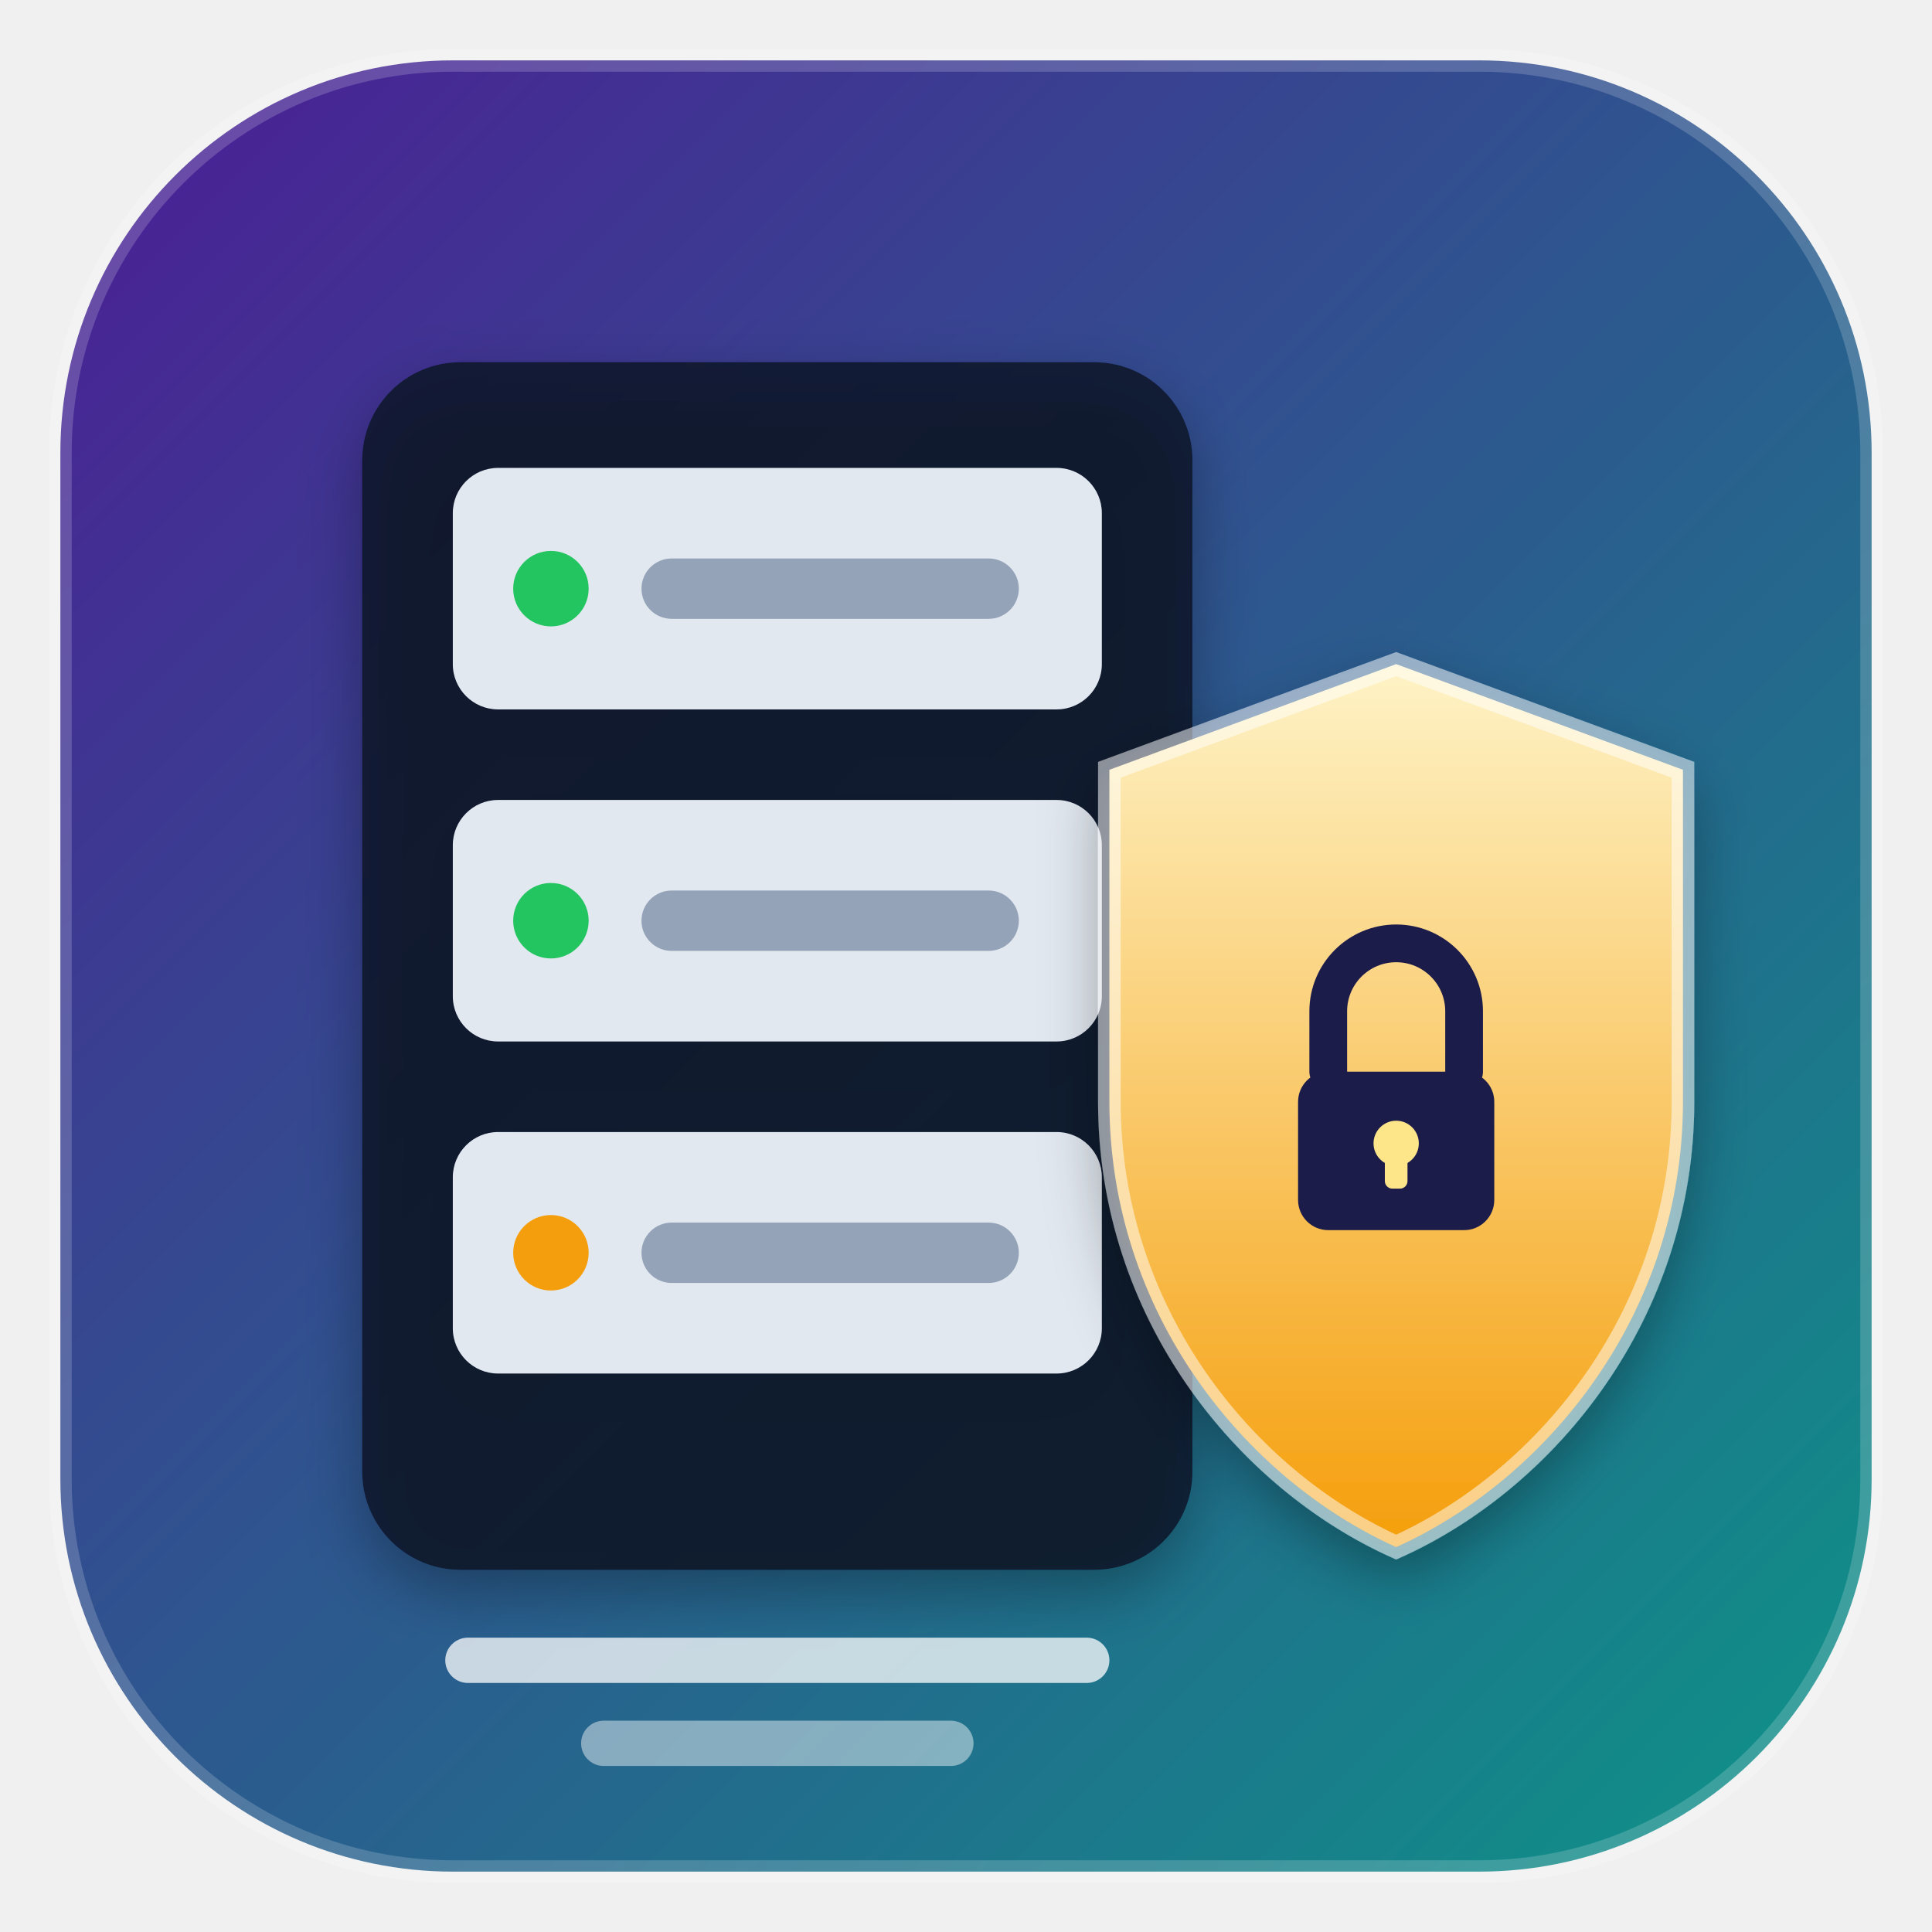
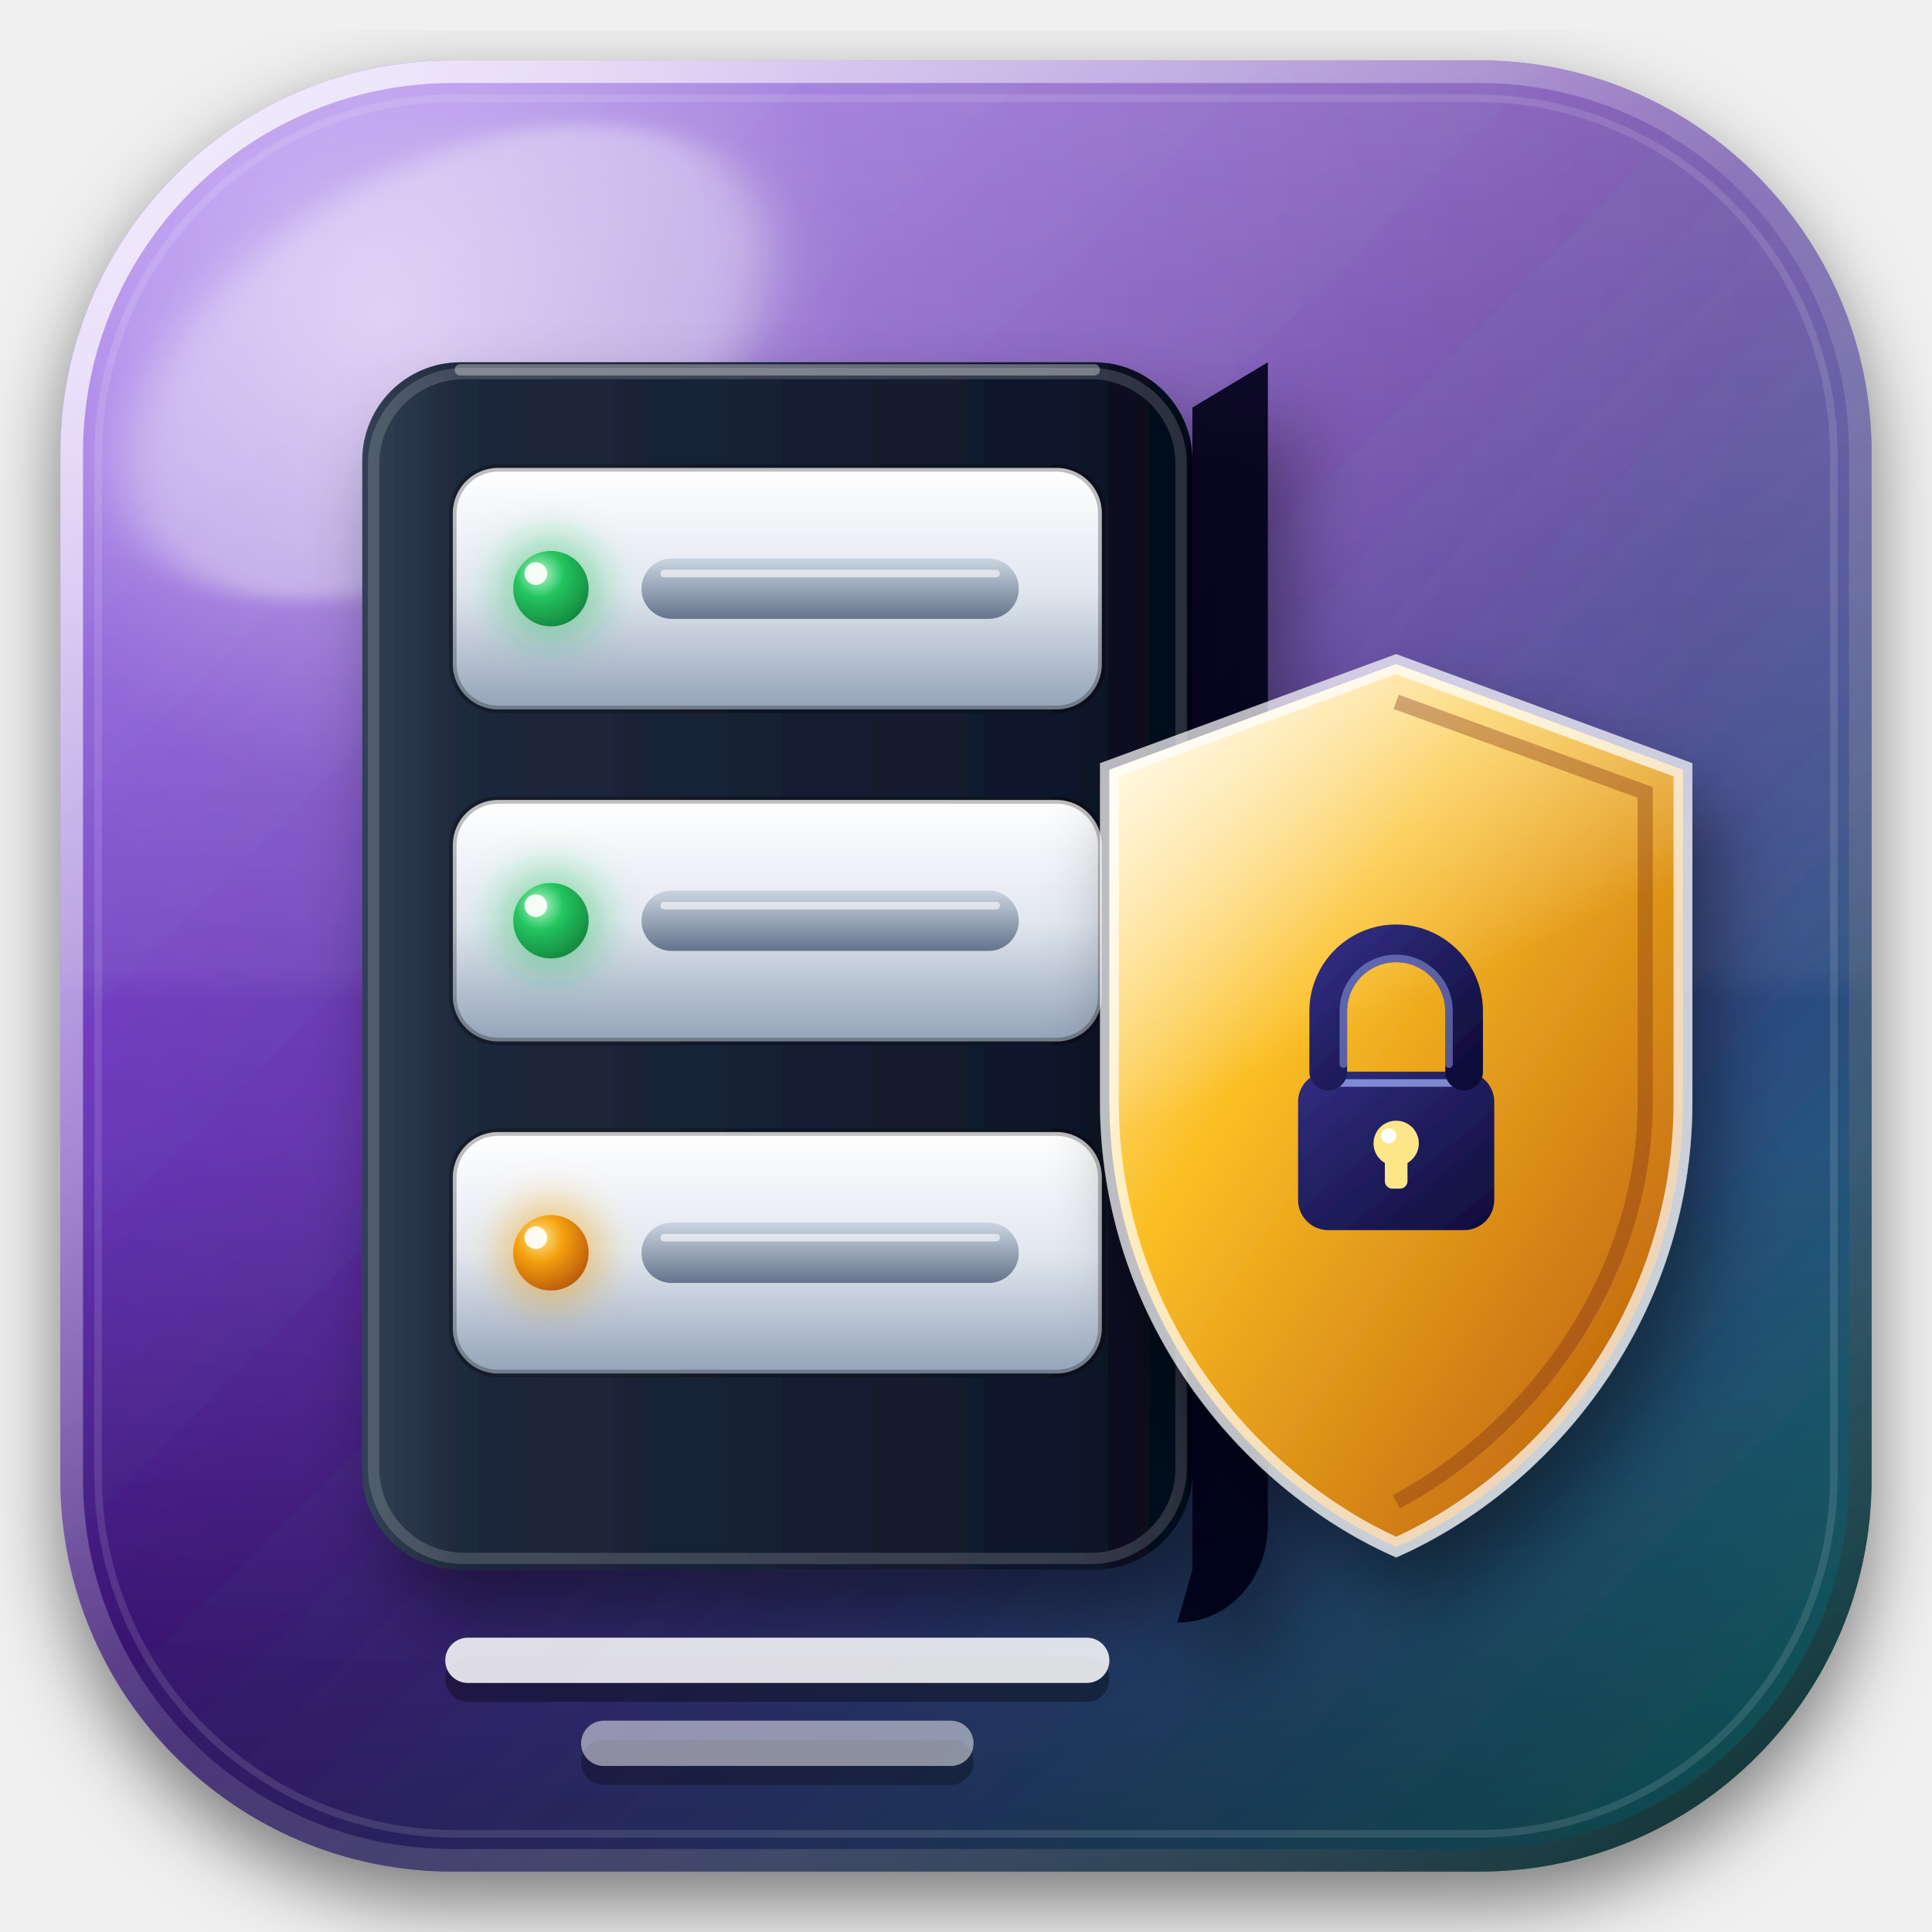
<svg xmlns="http://www.w3.org/2000/svg" viewBox="0 0 512 512" width="512" height="512">
  <defs>
    <linearGradient id="bg" x1="0" y1="0" x2="1" y2="1">
-       <stop offset="0" stop-color="#4c1d95" />
-       <stop offset="1" stop-color="#0d9488" />
+       <stop offset="0" stop-color="#7c3aed" />
+       <stop offset="0.45" stop-color="#4c1d95" />
+       <stop offset="1" stop-color="#0f766e" />
    </linearGradient>
-     <linearGradient id="shield" x1="0" y1="0" x2="0" y2="1">
-       <stop offset="0" stop-color="#fef3c7" />
-       <stop offset="1" stop-color="#f59e0b" />
+     <radialGradient id="light" cx="0.18" cy="0.14" r="0.75">
+       <stop offset="0" stop-color="#ffffff" stop-opacity="0.55" />
+       <stop offset="0.35" stop-color="#ffffff" stop-opacity="0.16" />
+       <stop offset="1" stop-color="#ffffff" stop-opacity="0" />
+     </radialGradient>
+     <linearGradient id="gloss" x1="0" y1="0" x2="0" y2="1">
+       <stop offset="0" stop-color="#ffffff" stop-opacity="0.32" />
+       <stop offset="0.5" stop-color="#ffffff" stop-opacity="0.06" />
+       <stop offset="0.52" stop-color="#ffffff" stop-opacity="0" />
    </linearGradient>
-     <filter id="shadow" x="-20%" y="-20%" width="140%" height="140%">
-       <feDropShadow dx="0" dy="6" stdDeviation="8" flood-color="#000" flood-opacity="0.35" />
+     <linearGradient id="rim" x1="0" y1="0" x2="1" y2="1">
+       <stop offset="0" stop-color="#ffffff" stop-opacity="0.85" />
+       <stop offset="0.5" stop-color="#ffffff" stop-opacity="0.12" />
+       <stop offset="1" stop-color="#000000" stop-opacity="0.45" />
+     </linearGradient>
+     <linearGradient id="shade" x1="0" y1="0" x2="0" y2="1">
+       <stop offset="0.6" stop-color="#000000" stop-opacity="0" />
+       <stop offset="1" stop-color="#000000" stop-opacity="0.35" />
+     </linearGradient>
+     <linearGradient id="tower" x1="0" y1="0" x2="1" y2="0">
+       <stop offset="0" stop-color="#334155" />
+       <stop offset="0.12" stop-color="#1e293b" />
+       <stop offset="0.85" stop-color="#0f172a" />
+       <stop offset="1" stop-color="#020617" />
+     </linearGradient>
+     <linearGradient id="bay" x1="0" y1="0" x2="0" y2="1">
+       <stop offset="0" stop-color="#ffffff" />
+       <stop offset="0.5" stop-color="#e2e8f0" />
+       <stop offset="1" stop-color="#94a3b8" />
+     </linearGradient>
+     <linearGradient id="bar" x1="0" y1="0" x2="0" y2="1">
+       <stop offset="0" stop-color="#cbd5e1" />
+       <stop offset="1" stop-color="#64748b" />
+     </linearGradient>
+     <radialGradient id="ledG" cx="0.35" cy="0.3" r="0.8">
+       <stop offset="0" stop-color="#bbf7d0" />
+       <stop offset="0.4" stop-color="#22c55e" />
+       <stop offset="1" stop-color="#15803d" />
+     </radialGradient>
+     <radialGradient id="ledA" cx="0.35" cy="0.3" r="0.8">
+       <stop offset="0" stop-color="#fde68a" />
+       <stop offset="0.4" stop-color="#f59e0b" />
+       <stop offset="1" stop-color="#b45309" />
+     </radialGradient>
+     <linearGradient id="shield" x1="0" y1="0" x2="1" y2="1">
+       <stop offset="0" stop-color="#fff7d6" />
+       <stop offset="0.35" stop-color="#fbbf24" />
+       <stop offset="1" stop-color="#b45309" />
+     </linearGradient>
+     <linearGradient id="shieldGloss" x1="0" y1="0" x2="0.3" y2="1">
+       <stop offset="0" stop-color="#ffffff" stop-opacity="0.75" />
+       <stop offset="0.45" stop-color="#ffffff" stop-opacity="0.1" />
+       <stop offset="0.5" stop-color="#ffffff" stop-opacity="0" />
+     </linearGradient>
+     <linearGradient id="lock" x1="0" y1="0" x2="1" y2="1">
+       <stop offset="0" stop-color="#312e81" />
+       <stop offset="1" stop-color="#0f0d3a" />
+     </linearGradient>
+     <filter id="shadow" x="-20%" y="-20%" width="140%" height="150%">
+       <feDropShadow dx="6" dy="12" stdDeviation="10" flood-color="#000" flood-opacity="0.45" />
    </filter>
+     <filter id="softShadow" x="-20%" y="-20%" width="140%" height="150%">
+       <feDropShadow dx="0" dy="8" stdDeviation="10" flood-color="#000" flood-opacity="0.5" />
+     </filter>
+     <filter id="glow" x="-100%" y="-100%" width="300%" height="300%">
+       <feGaussianBlur stdDeviation="5" />
+     </filter>
+     <clipPath id="tile">
+       <rect x="16" y="16" width="480" height="480" rx="104" />
+     </clipPath>
  </defs>
-   <rect x="16" y="16" width="480" height="480" rx="104" fill="url(#bg)" />
-   <rect x="16" y="16" width="480" height="480" rx="104" fill="none" stroke="#ffffff" stroke-opacity="0.18" stroke-width="6" />
+   <g filter="url(#softShadow)">
+     <rect x="16" y="16" width="480" height="480" rx="104" fill="url(#bg)" />
+   </g>
+   <g clip-path="url(#tile)">
+     <rect x="16" y="16" width="480" height="480" fill="url(#shade)" />
+     <rect x="16" y="16" width="480" height="480" fill="url(#gloss)" />
+     <rect x="16" y="16" width="480" height="480" fill="url(#light)" />
+     <ellipse cx="118" cy="96" rx="92" ry="52" fill="#ffffff" fill-opacity="0.35" filter="url(#glow)" transform="rotate(-28 118 96)" />
+   </g>
+   <rect x="19" y="19" width="474" height="474" rx="101" fill="none" stroke="url(#rim)" stroke-width="6" />
+   <rect x="26" y="26" width="460" height="460" rx="95" fill="none" stroke="#ffffff" stroke-opacity="0.12" stroke-width="2" />
  <g filter="url(#shadow)">
-     <rect x="96" y="96" width="220" height="320" rx="26" fill="#0f172a" fill-opacity="0.88" />
-     <rect x="120" y="124" width="172" height="64" rx="12" fill="#e2e8f0" />
-     <rect x="120" y="212" width="172" height="64" rx="12" fill="#e2e8f0" />
-     <rect x="120" y="300" width="172" height="64" rx="12" fill="#e2e8f0" />
-     <circle cx="146" cy="156" r="10" fill="#22c55e" />
-     <circle cx="146" cy="244" r="10" fill="#22c55e" />
-     <circle cx="146" cy="332" r="10" fill="#f59e0b" />
-     <rect x="170" y="148" width="100" height="16" rx="8" fill="#94a3b8" />
-     <rect x="170" y="236" width="100" height="16" rx="8" fill="#94a3b8" />
-     <rect x="170" y="324" width="100" height="16" rx="8" fill="#94a3b8" />
+     <path d="M316 108 L336 96 V404 C336 418 326 430 312 430 L316 416 Z" fill="#020617" fill-opacity="0.9" />
+     <rect x="96" y="96" width="220" height="320" rx="26" fill="url(#tower)" />
+     <rect x="99" y="99" width="214" height="314" rx="24" fill="none" stroke="#ffffff" stroke-opacity="0.16" stroke-width="3" />
+     <path d="M122 98 H290" stroke="#ffffff" stroke-opacity="0.35" stroke-width="3" stroke-linecap="round" />
+     <g>
+       <rect x="120" y="124" width="172" height="64" rx="12" fill="url(#bay)" />
+       <rect x="120" y="212" width="172" height="64" rx="12" fill="url(#bay)" />
+       <rect x="120" y="300" width="172" height="64" rx="12" fill="url(#bay)" />
+       <rect x="120" y="124" width="172" height="64" rx="12" fill="none" stroke="#000000" stroke-opacity="0.25" stroke-width="2" />
+       <rect x="120" y="212" width="172" height="64" rx="12" fill="none" stroke="#000000" stroke-opacity="0.25" stroke-width="2" />
+       <rect x="120" y="300" width="172" height="64" rx="12" fill="none" stroke="#000000" stroke-opacity="0.25" stroke-width="2" />
+     </g>
+     <circle cx="146" cy="156" r="14" fill="#22c55e" fill-opacity="0.45" filter="url(#glow)" />
+     <circle cx="146" cy="244" r="14" fill="#22c55e" fill-opacity="0.45" filter="url(#glow)" />
+     <circle cx="146" cy="332" r="14" fill="#f59e0b" fill-opacity="0.45" filter="url(#glow)" />
+     <circle cx="146" cy="156" r="10" fill="url(#ledG)" />
+     <circle cx="146" cy="244" r="10" fill="url(#ledG)" />
+     <circle cx="146" cy="332" r="10" fill="url(#ledA)" />
+     <circle cx="142" cy="152" r="3" fill="#ffffff" fill-opacity="0.9" />
+     <circle cx="142" cy="240" r="3" fill="#ffffff" fill-opacity="0.9" />
+     <circle cx="142" cy="328" r="3" fill="#ffffff" fill-opacity="0.9" />
+     <rect x="170" y="148" width="100" height="16" rx="8" fill="url(#bar)" />
+     <rect x="170" y="236" width="100" height="16" rx="8" fill="url(#bar)" />
+     <rect x="170" y="324" width="100" height="16" rx="8" fill="url(#bar)" />
+     <path d="M176 152 H264" stroke="#ffffff" stroke-opacity="0.6" stroke-width="2" stroke-linecap="round" />
+     <path d="M176 240 H264" stroke="#ffffff" stroke-opacity="0.6" stroke-width="2" stroke-linecap="round" />
+     <path d="M176 328 H264" stroke="#ffffff" stroke-opacity="0.6" stroke-width="2" stroke-linecap="round" />
  </g>
  <g filter="url(#shadow)">
    <path d="M370 176 L446 204 V292 C446 348 410 392 370 410 C330 392 294 348 294 292 V204 Z" fill="url(#shield)" />
-     <path d="M370 176 L446 204 V292 C446 348 410 392 370 410 C330 392 294 348 294 292 V204 Z" fill="none" stroke="#ffffff" stroke-opacity="0.5" stroke-width="6" />
-     <rect x="344" y="284" width="52" height="42" rx="8" fill="#1e1b4b" />
-     <path d="M352 284 V268 A18 18 0 0 1 388 268 V284" fill="none" stroke="#1e1b4b" stroke-width="10" stroke-linecap="round" />
+     <path d="M370 176 L446 204 V292 C446 348 410 392 370 410 C330 392 294 348 294 292 V204 Z" fill="url(#shieldGloss)" />
+     <path d="M370 176 L446 204 V292 C446 348 410 392 370 410 C330 392 294 348 294 292 V204 Z" fill="none" stroke="#ffffff" stroke-opacity="0.7" stroke-width="5" />
+     <path d="M370 186 L436 210 V292 C436 340 404 380 370 398" fill="none" stroke="#7c2d12" stroke-opacity="0.35" stroke-width="4" />
+     <rect x="344" y="284" width="52" height="42" rx="8" fill="url(#lock)" />
+     <path d="M350 287 H390" stroke="#a5b4fc" stroke-opacity="0.7" stroke-width="2" stroke-linecap="round" />
+     <path d="M352 284 V268 A18 18 0 0 1 388 268 V284" fill="none" stroke="url(#lock)" stroke-width="10" stroke-linecap="round" />
+     <path d="M356 282 V268 A14 14 0 0 1 384 268 V282" fill="none" stroke="#a5b4fc" stroke-opacity="0.45" stroke-width="2" stroke-linecap="round" />
    <circle cx="370" cy="303" r="6" fill="#fde68a" />
    <rect x="367" y="303" width="6" height="12" rx="2" fill="#fde68a" />
+     <circle cx="368" cy="301" r="2" fill="#ffffff" />
  </g>
-   <g fill="none" stroke="#ffffff" stroke-opacity="0.75" stroke-width="12" stroke-linecap="round">
-     <path d="M124 440 H288" />
-     <path d="M160 462 H252" stroke-opacity="0.45" />
+   <g fill="none" stroke-linecap="round">
+     <path d="M124 442 H288" stroke="#000000" stroke-opacity="0.35" stroke-width="12" transform="translate(0 3)" />
+     <path d="M124 440 H288" stroke="#ffffff" stroke-opacity="0.85" stroke-width="12" />
+     <path d="M160 464 H252" stroke="#000000" stroke-opacity="0.3" stroke-width="12" transform="translate(0 3)" />
+     <path d="M160 462 H252" stroke="#ffffff" stroke-opacity="0.5" stroke-width="12" />
  </g>
</svg>
